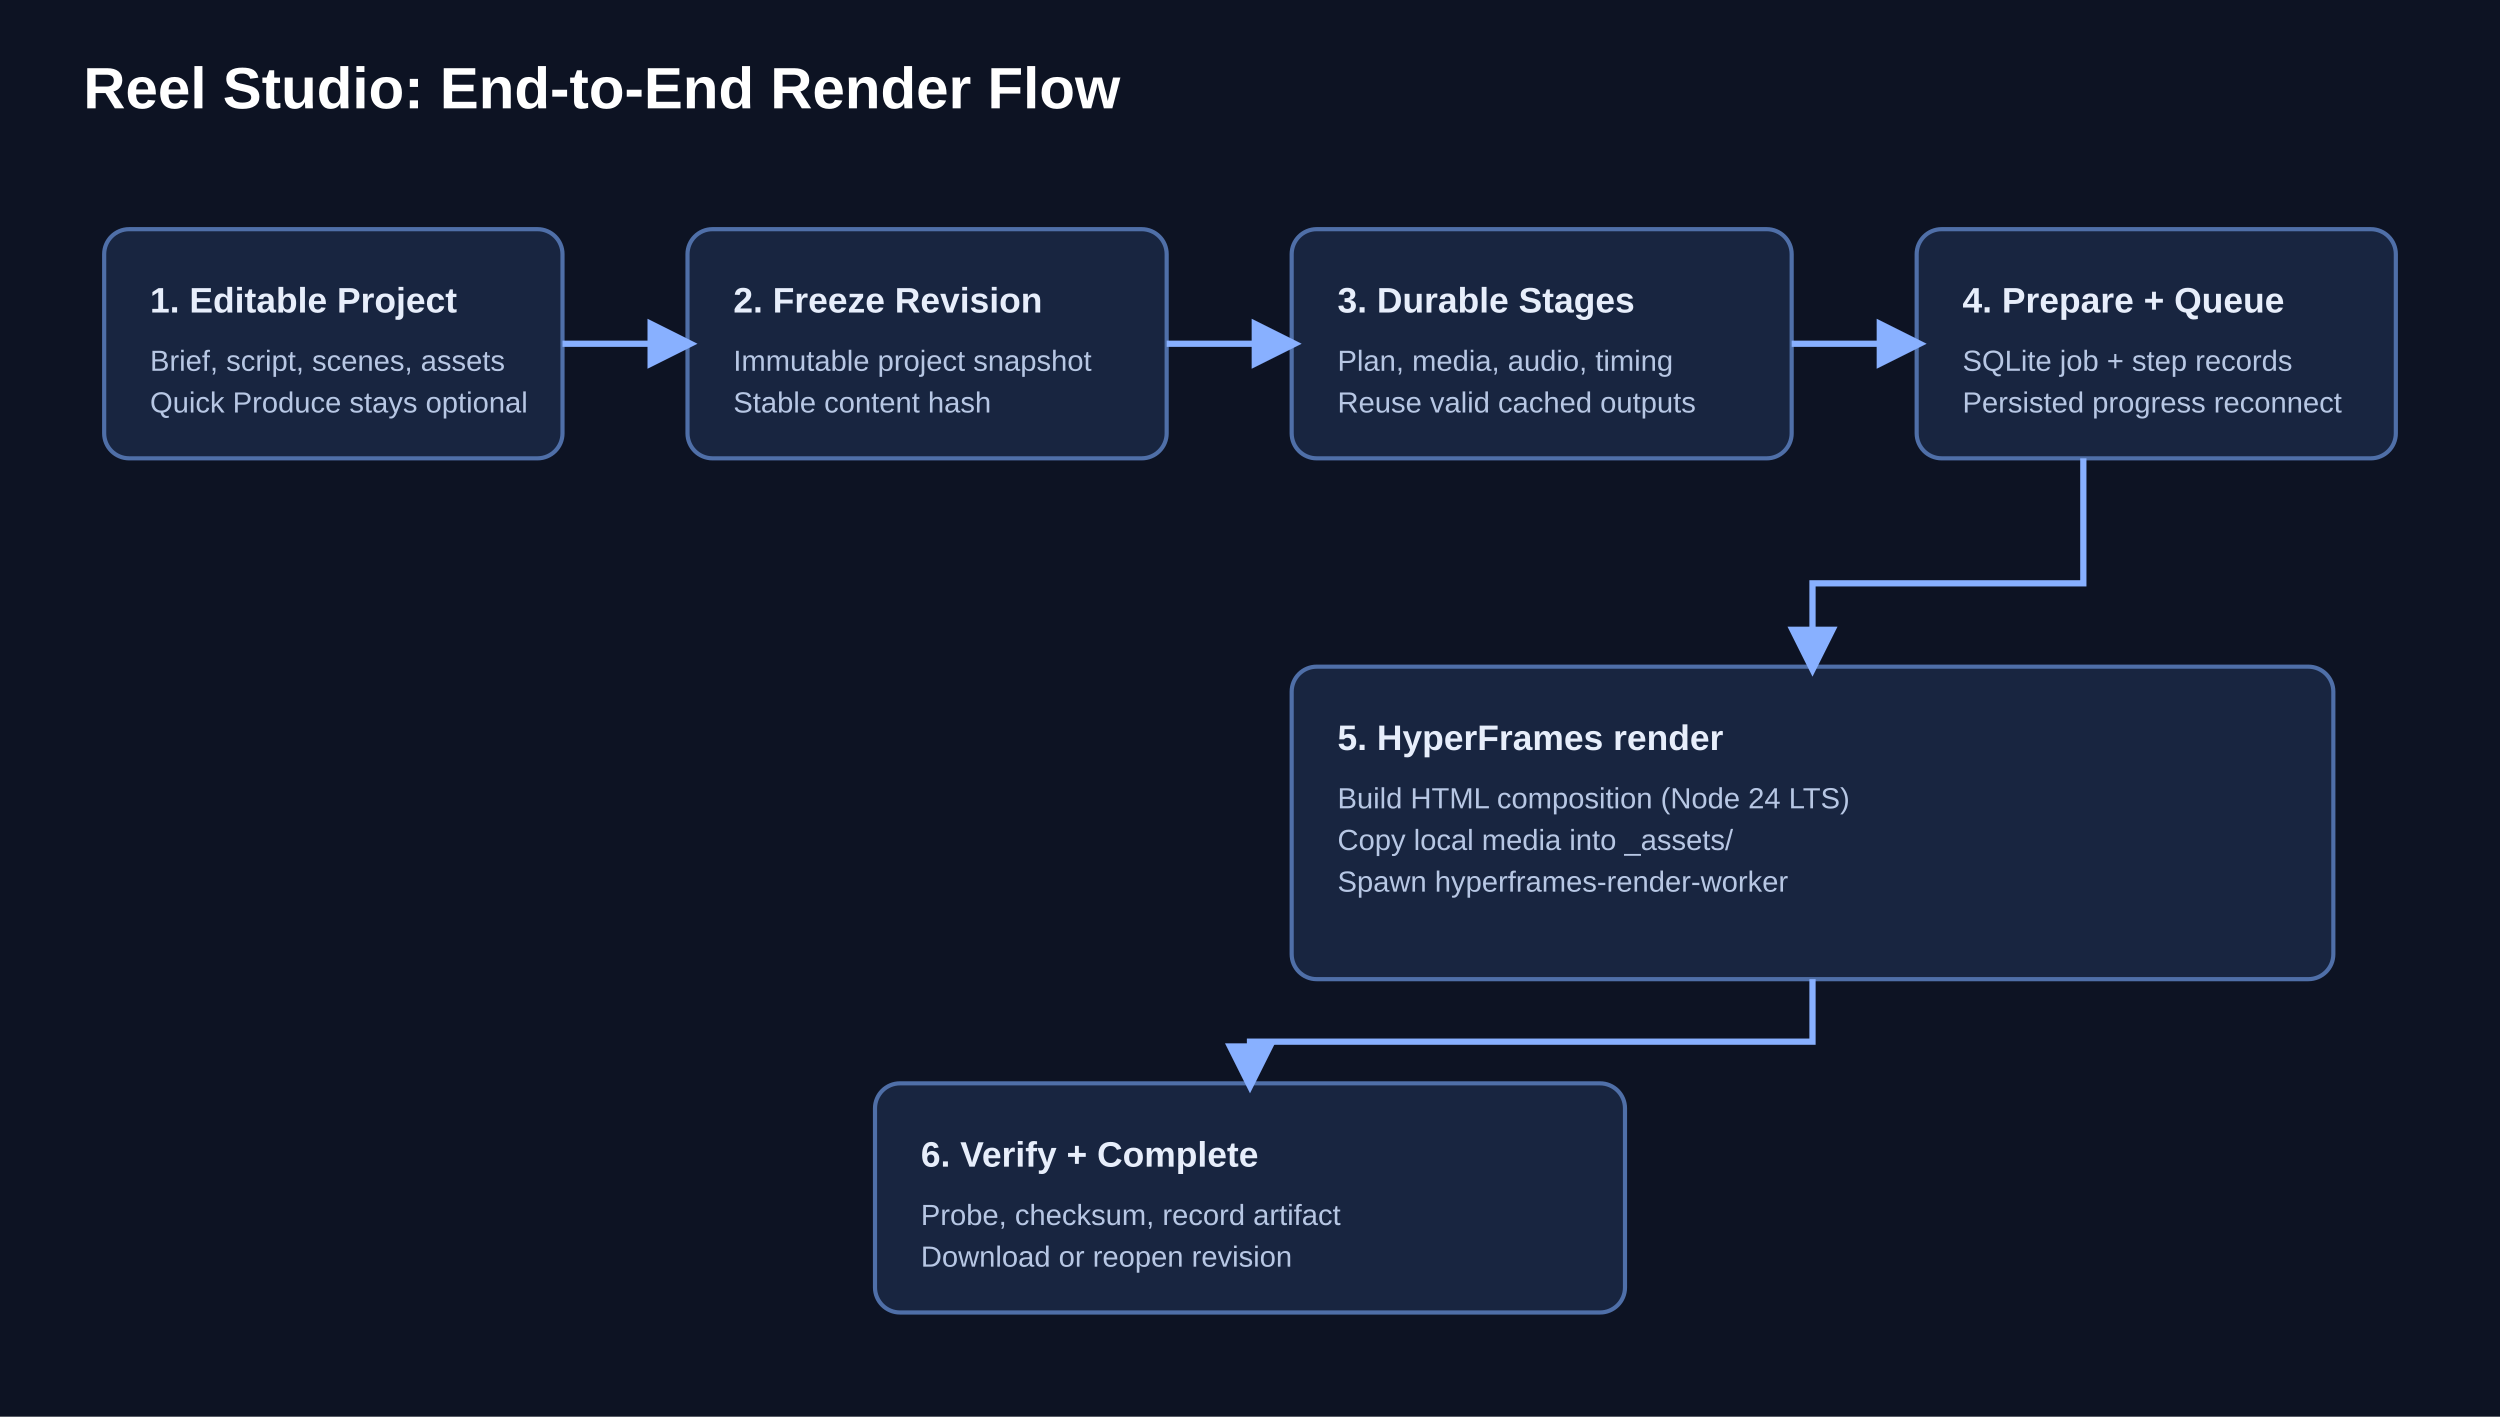
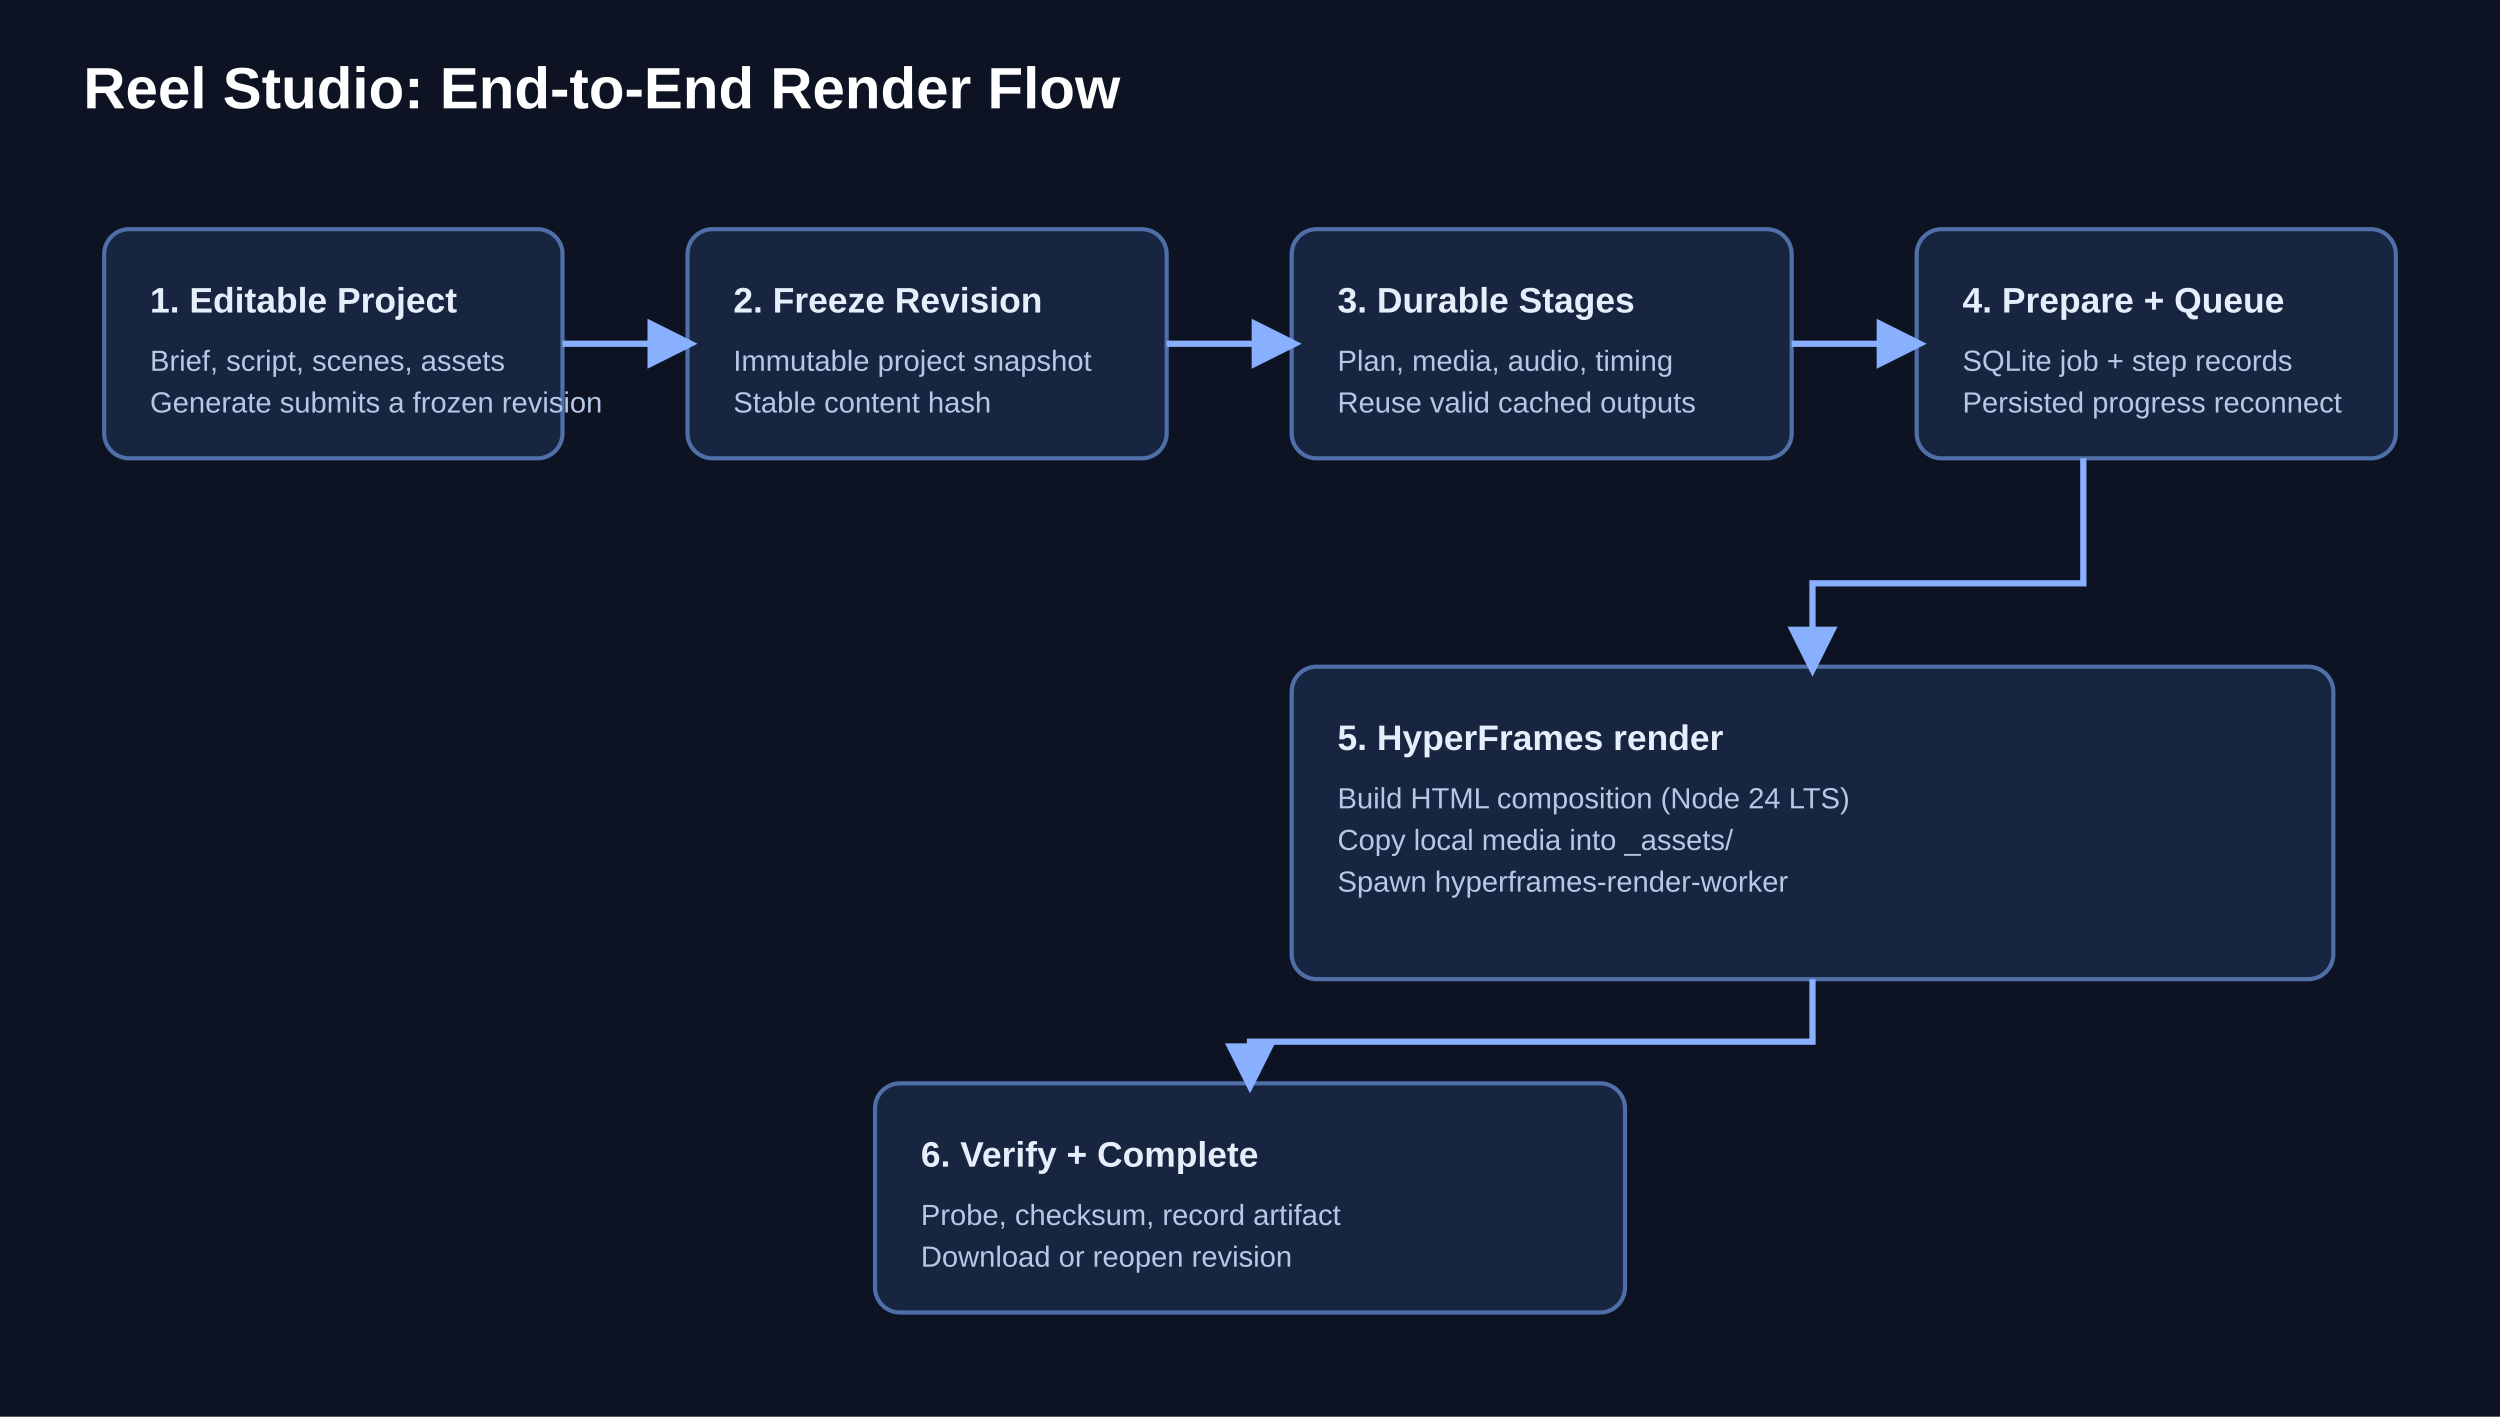
<svg xmlns="http://www.w3.org/2000/svg" width="1200" height="680" viewBox="0 0 1200 680" role="img" aria-labelledby="title desc">
  <defs>
    <style>
      .bg { fill: #0d1323; }
      .step { fill: #182540; stroke: #4f6fa8; stroke-width: 2; rx: 12; }
      .title { fill: #ffffff; font: 700 28px 'Segoe UI', Arial, sans-serif; }
      .label { fill: #e7eefb; font: 600 17px 'Segoe UI', Arial, sans-serif; }
      .small { fill: #b7c7e4; font: 14px 'Segoe UI', Arial, sans-serif; }
      .arrow { stroke: #88b0ff; stroke-width: 3; fill: none; marker-end: url(#m2); }
    </style>
    <marker id="m2" viewBox="0 0 10 10" refX="8" refY="5" markerWidth="8" markerHeight="8" orient="auto-start-reverse">
      <path d="M 0 0 L 10 5 L 0 10 z" fill="#88b0ff" />
    </marker>
  </defs>
  <rect class="bg" x="0" y="0" width="1200" height="680" />
  <text class="title" x="40" y="52">Reel Studio: End-to-End Render Flow</text>
  <rect class="step" x="50" y="110" width="220" height="110" />
  <text class="label" x="72" y="150">1. Editable Project</text>
  <text class="small" x="72" y="178">Brief, script, scenes, assets</text>
-   <text class="small" x="72" y="198">Quick Produce stays optional</text>
+   <text class="small" x="72" y="198">Generate submits a frozen revision</text>
  <rect class="step" x="330" y="110" width="230" height="110" />
  <text class="label" x="352" y="150">2. Freeze Revision</text>
  <text class="small" x="352" y="178">Immutable project snapshot</text>
  <text class="small" x="352" y="198">Stable content hash</text>
  <rect class="step" x="620" y="110" width="240" height="110" />
  <text class="label" x="642" y="150">3. Durable Stages</text>
  <text class="small" x="642" y="178">Plan, media, audio, timing</text>
  <text class="small" x="642" y="198">Reuse valid cached outputs</text>
  <rect class="step" x="920" y="110" width="230" height="110" />
  <text class="label" x="942" y="150">4. Prepare + Queue</text>
  <text class="small" x="942" y="178">SQLite job + step records</text>
  <text class="small" x="942" y="198">Persisted progress reconnect</text>
  <rect class="step" x="620" y="320" width="500" height="150" />
  <text class="label" x="642" y="360">5. HyperFrames render</text>
  <text class="small" x="642" y="388">Build HTML composition (Node 24 LTS)</text>
  <text class="small" x="642" y="408">Copy local media into _assets/</text>
  <text class="small" x="642" y="428">Spawn hyperframes-render-worker</text>
  <rect class="step" x="420" y="520" width="360" height="110" />
  <text class="label" x="442" y="560">6. Verify + Complete</text>
  <text class="small" x="442" y="588">Probe, checksum, record artifact</text>
  <text class="small" x="442" y="608">Download or reopen revision</text>
  <path class="arrow" d="M 270 165 L 330 165" />
  <path class="arrow" d="M 560 165 L 620 165" />
  <path class="arrow" d="M 860 165 L 920 165" />
  <path class="arrow" d="M 1000 220 L 1000 280 L 870 280 L 870 320" />
  <path class="arrow" d="M 870 470 L 870 500 L 600 500 L 600 520" />
</svg>
